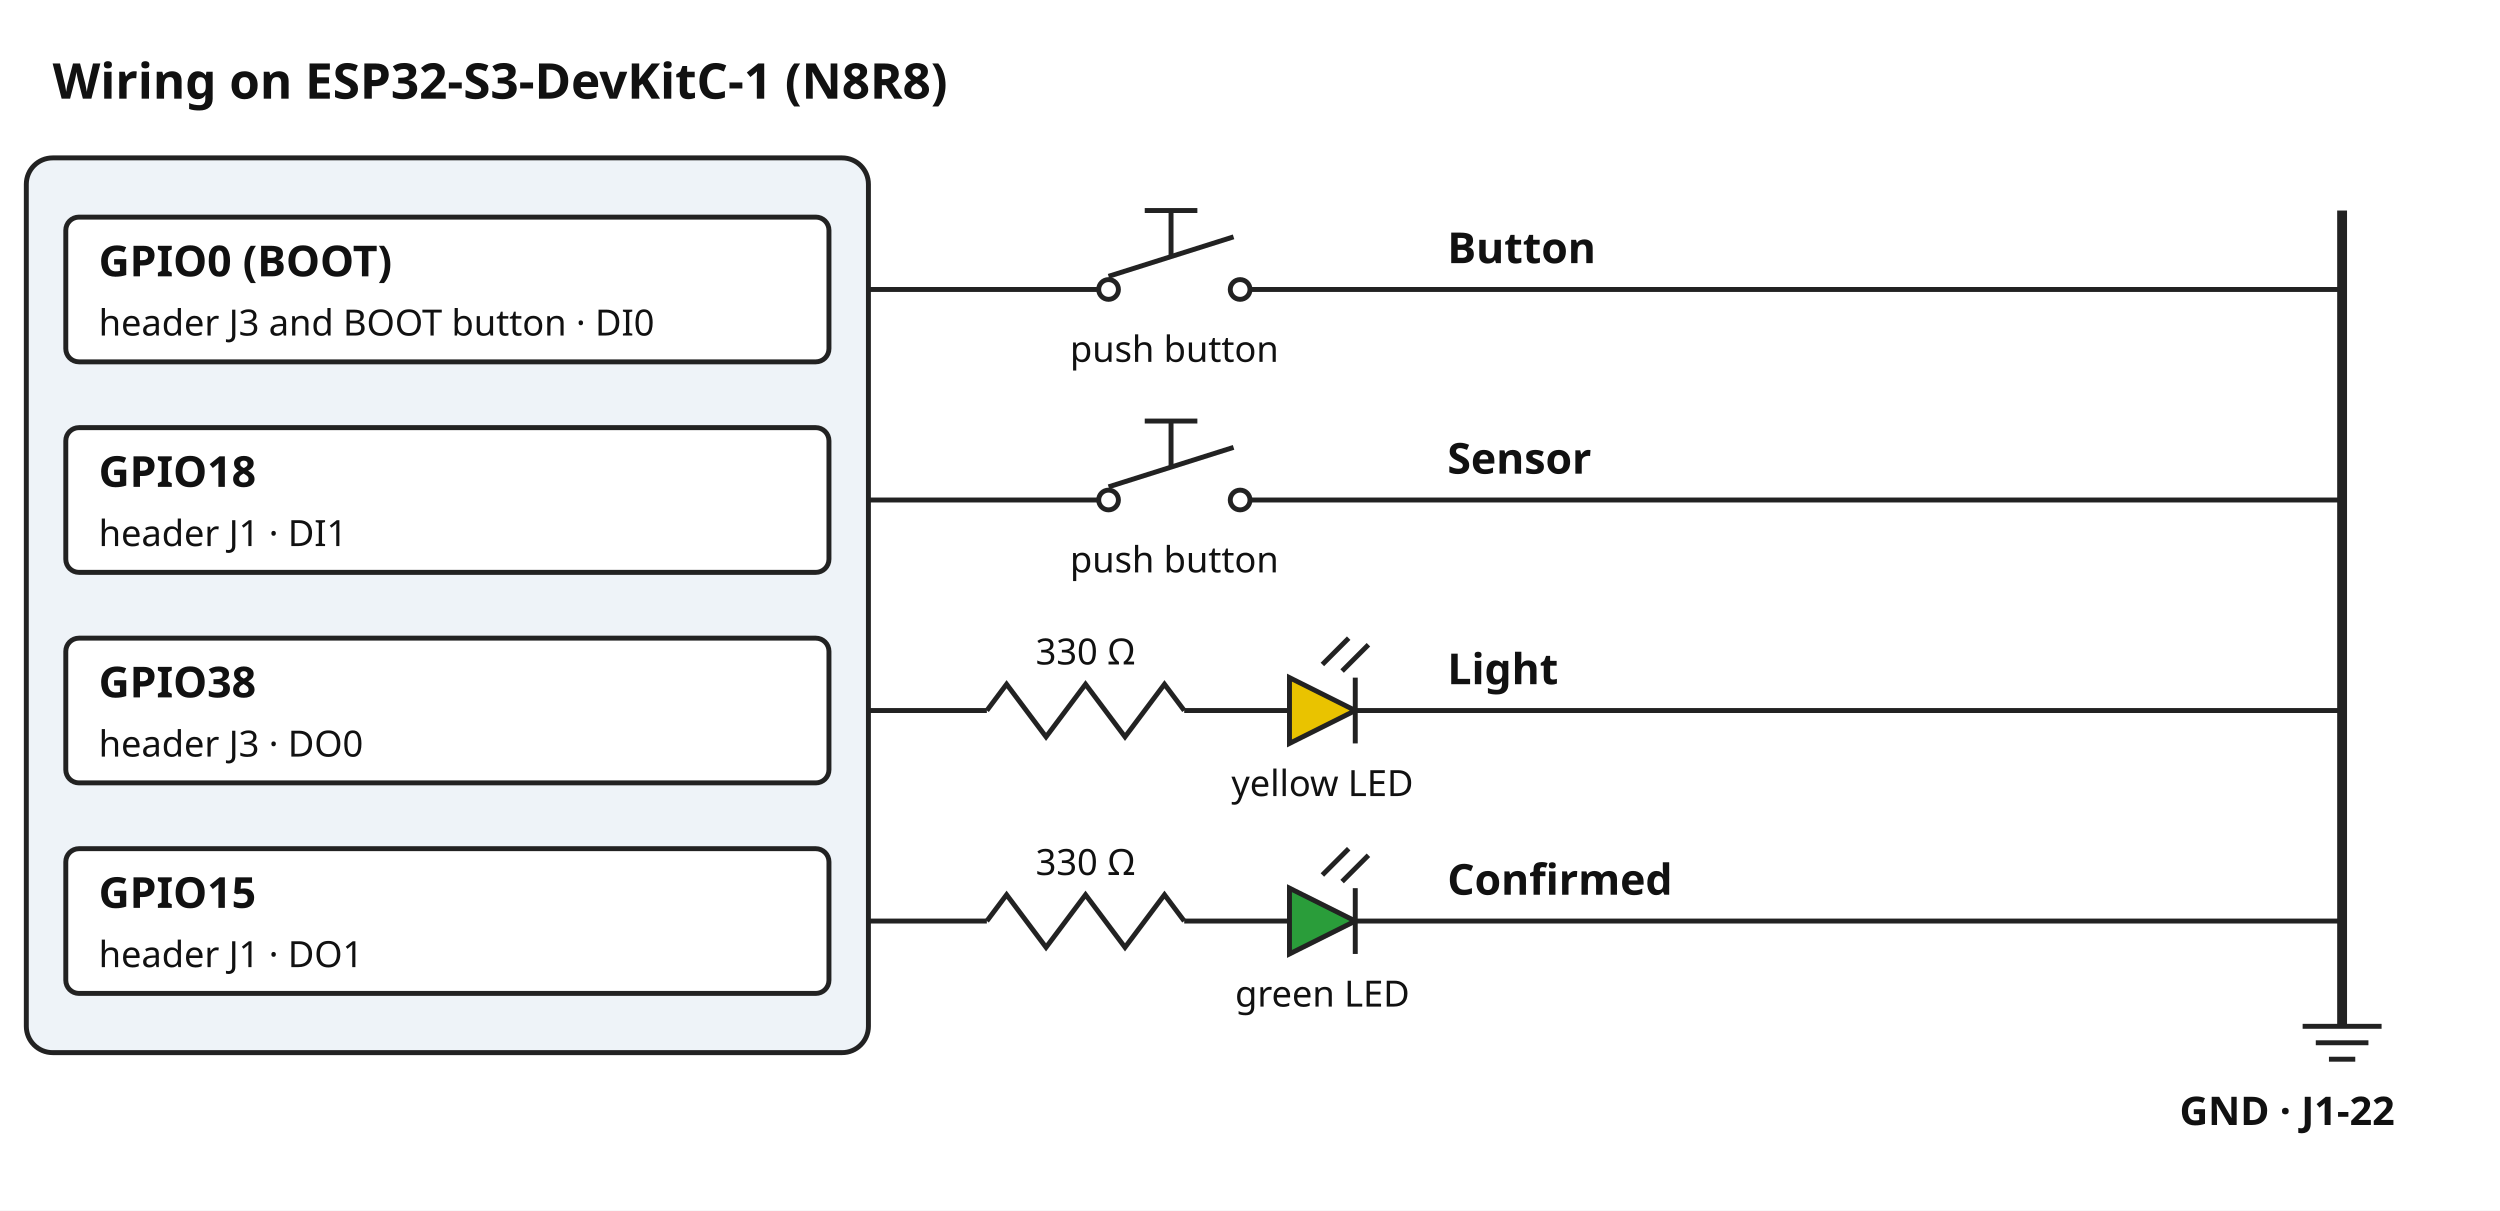
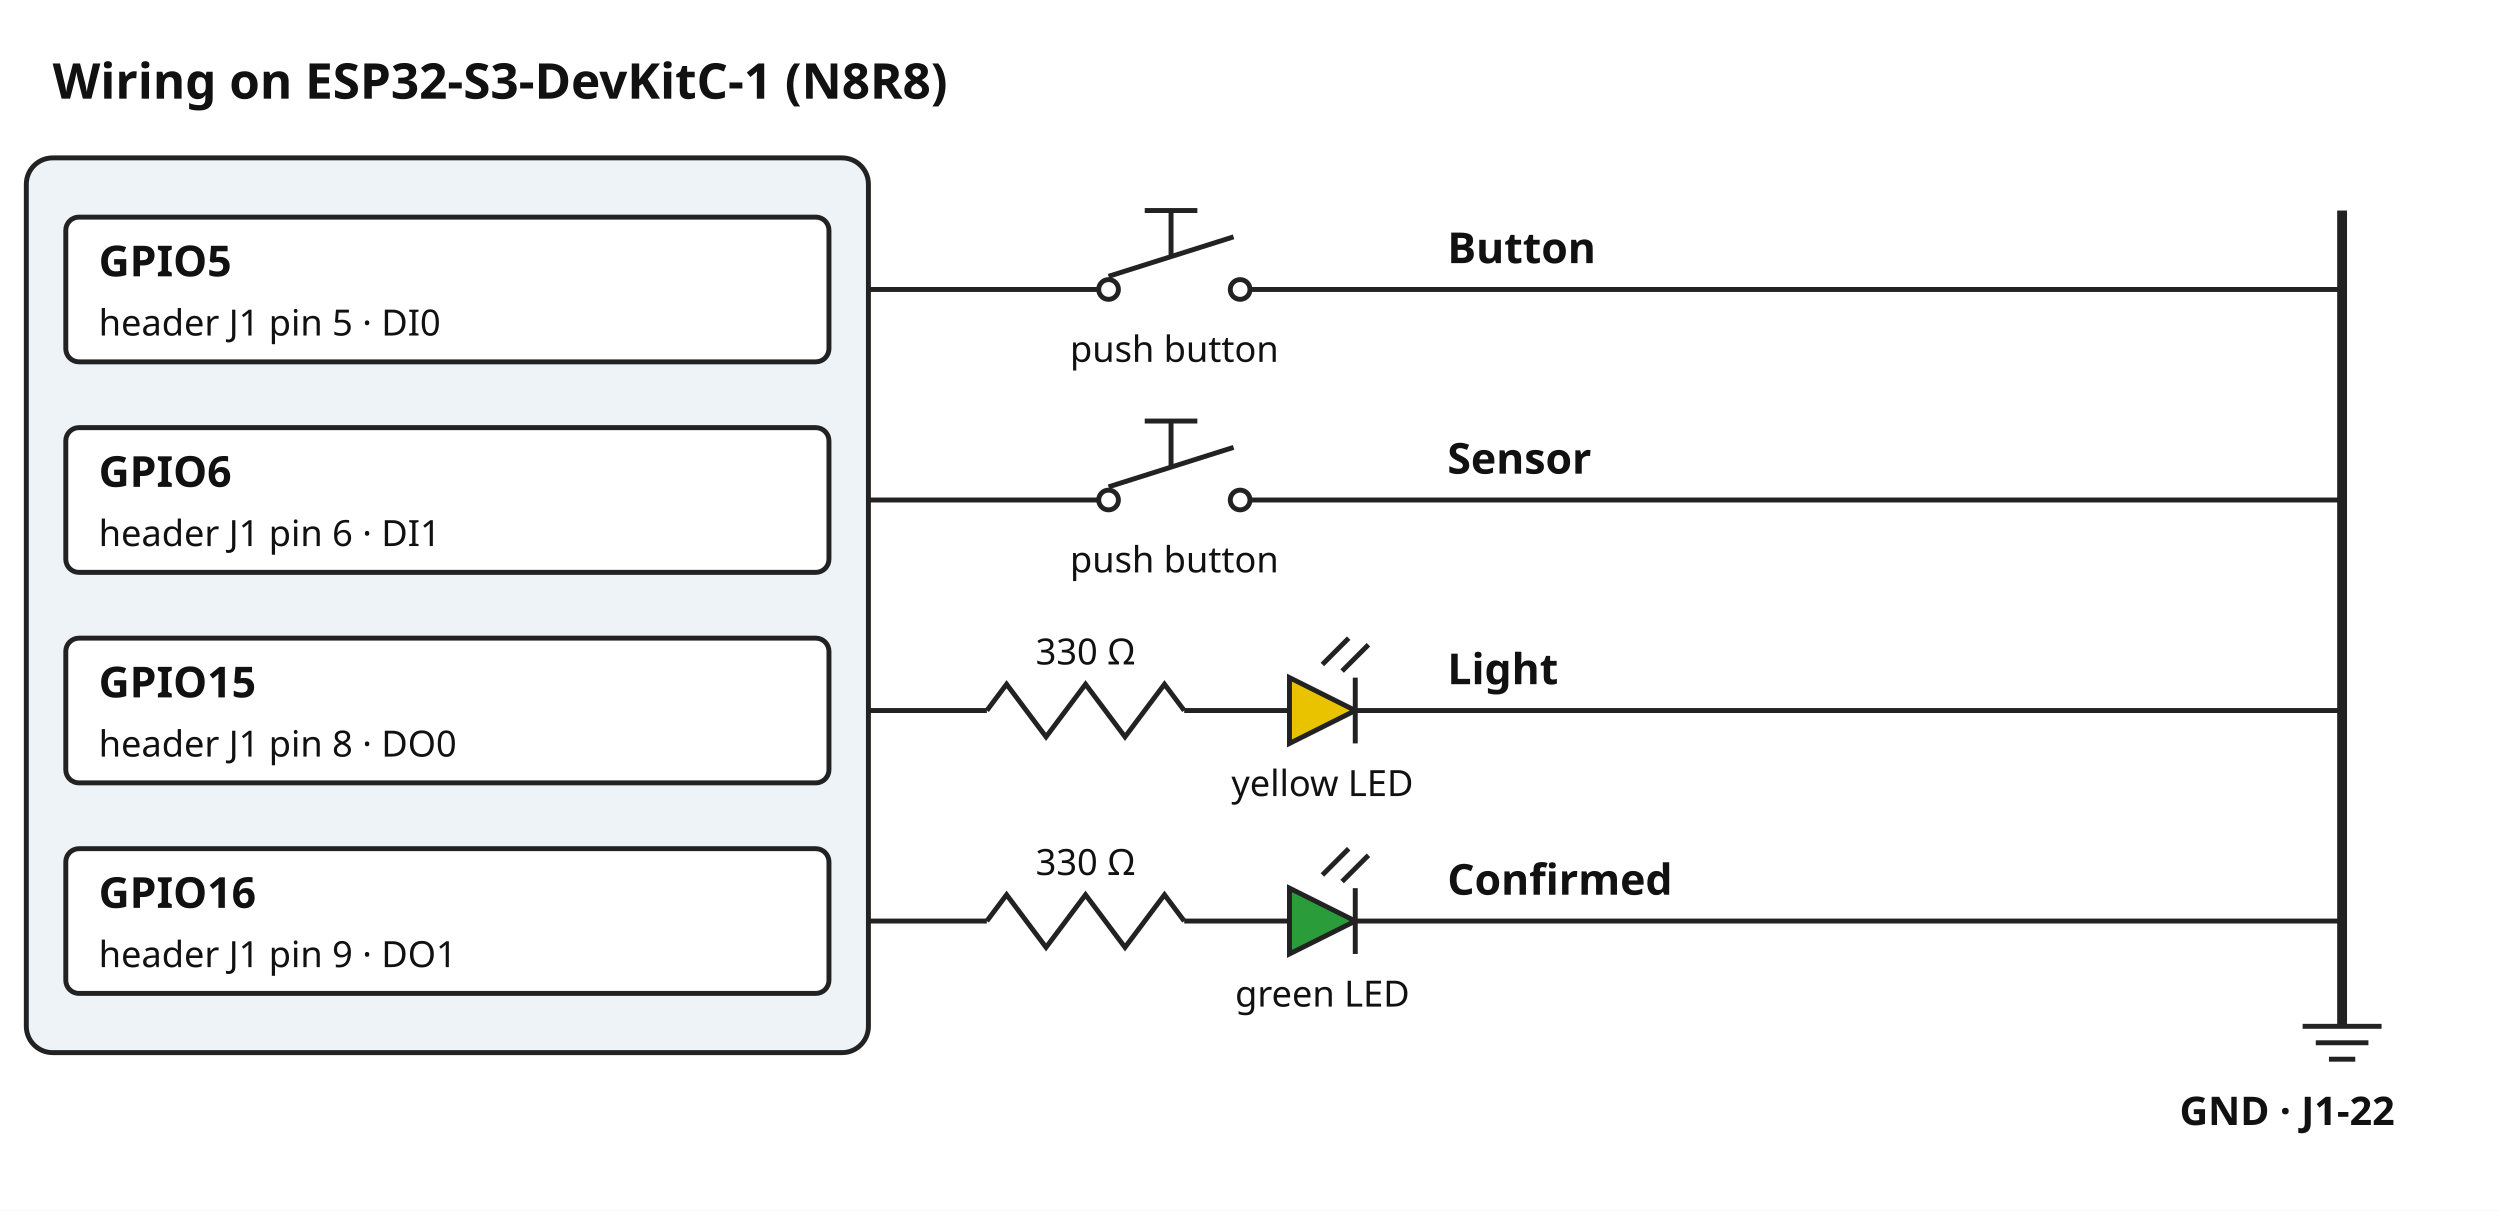
<svg xmlns="http://www.w3.org/2000/svg" viewBox="0 0 760 368" width="760" height="368" role="img" aria-labelledby="wiring-esp32-s3-devkitc-title wiring-esp32-s3-devkitc-desc" font-family="sans-serif" fill="#111111" stroke="#222222" stroke-width="1.5">
  <rect width="760" height="368" fill="#ffffff" stroke="none" />
  <text stroke="none" x="16" y="30" font-size="15" font-weight="bold">Wiring on ESP32-S3-DevKitC-1 (N8R8)</text>
  <rect x="8" y="48" width="256" height="272" rx="8" fill="#eef3f8" />
  <rect x="20" y="66" width="232" height="44" rx="4" fill="#ffffff" />
-   <text stroke="none" x="30" y="84" font-size="13" font-weight="bold">GPIO0 (BOOT)</text>
-   <text stroke="none" x="30" y="102" font-size="11">header J3 and BOOT button · DI0</text>
+   <text stroke="none" x="30" y="84" font-size="13" font-weight="bold">GPIO5</text>
+   <text stroke="none" x="30" y="102" font-size="11">header J1 pin 5 · DI0</text>
  <text stroke="none" x="440" y="80" font-size="13" font-weight="bold">Button</text>
  <polyline points="264,88 334,88" fill="none" />
  <circle cx="337" cy="88" r="3" fill="#ffffff" />
  <circle cx="377" cy="88" r="3" fill="#ffffff" />
  <polyline points="337,84 375,72" fill="none" />
  <polyline points="356,78 356,64" fill="none" />
  <polyline points="348,64 364,64" fill="none" />
  <text stroke="none" x="357" y="110" text-anchor="middle" font-size="11">push button</text>
  <polyline points="380,88 712,88" fill="none" />
  <rect x="20" y="130" width="232" height="44" rx="4" fill="#ffffff" />
-   <text stroke="none" x="30" y="148" font-size="13" font-weight="bold">GPIO18</text>
-   <text stroke="none" x="30" y="166" font-size="11">header J1 · DI1</text>
+   <text stroke="none" x="30" y="148" font-size="13" font-weight="bold">GPIO6</text>
+   <text stroke="none" x="30" y="166" font-size="11">header J1 pin 6 · DI1</text>
  <text stroke="none" x="440" y="144" font-size="13" font-weight="bold">Sensor</text>
  <polyline points="264,152 334,152" fill="none" />
  <circle cx="337" cy="152" r="3" fill="#ffffff" />
  <circle cx="377" cy="152" r="3" fill="#ffffff" />
  <polyline points="337,148 375,136" fill="none" />
  <polyline points="356,142 356,128" fill="none" />
  <polyline points="348,128 364,128" fill="none" />
  <text stroke="none" x="357" y="174" text-anchor="middle" font-size="11">push button</text>
  <polyline points="380,152 712,152" fill="none" />
  <rect x="20" y="194" width="232" height="44" rx="4" fill="#ffffff" />
-   <text stroke="none" x="30" y="212" font-size="13" font-weight="bold">GPIO38</text>
-   <text stroke="none" x="30" y="230" font-size="11">header J3 · DO0</text>
+   <text stroke="none" x="30" y="212" font-size="13" font-weight="bold">GPIO15</text>
+   <text stroke="none" x="30" y="230" font-size="11">header J1 pin 8 · DO0</text>
  <text stroke="none" x="440" y="208" font-size="13" font-weight="bold">Light</text>
  <polyline points="264,216 300,216" fill="none" />
  <polyline points="300,216 306,208 318,224 330,208 342,224 354,208 360,216" fill="none" />
  <text stroke="none" x="330" y="202" text-anchor="middle" font-size="11">330 Ω</text>
  <polyline points="360,216 392,216" fill="none" />
  <polygon points="392,206 392,226 412,216" fill="#e9c300" />
  <polyline points="412,206 412,226" fill="none" />
  <polyline points="402,202 410,194" fill="none" />
  <polyline points="408,204 416,196" fill="none" />
  <text stroke="none" x="402" y="242" text-anchor="middle" font-size="11">yellow LED</text>
  <polyline points="412,216 712,216" fill="none" />
  <rect x="20" y="258" width="232" height="44" rx="4" fill="#ffffff" />
-   <text stroke="none" x="30" y="276" font-size="13" font-weight="bold">GPIO15</text>
-   <text stroke="none" x="30" y="294" font-size="11">header J1 · DO1</text>
+   <text stroke="none" x="30" y="276" font-size="13" font-weight="bold">GPIO16</text>
+   <text stroke="none" x="30" y="294" font-size="11">header J1 pin 9 · DO1</text>
  <text stroke="none" x="440" y="272" font-size="13" font-weight="bold">Confirmed</text>
  <polyline points="264,280 300,280" fill="none" />
  <polyline points="300,280 306,272 318,288 330,272 342,288 354,272 360,280" fill="none" />
  <text stroke="none" x="330" y="266" text-anchor="middle" font-size="11">330 Ω</text>
  <polyline points="360,280 392,280" fill="none" />
  <polygon points="392,270 392,290 412,280" fill="#2a9d3a" />
  <polyline points="412,270 412,290" fill="none" />
  <polyline points="402,266 410,258" fill="none" />
  <polyline points="408,268 416,260" fill="none" />
  <text stroke="none" x="402" y="306" text-anchor="middle" font-size="11">green LED</text>
  <polyline points="412,280 712,280" fill="none" />
  <polyline points="712,64 712,312" fill="none" stroke-width="3" />
  <polyline points="700,312 724,312" fill="none" />
  <polyline points="704,317 720,317" fill="none" />
  <polyline points="708,322 716,322" fill="none" />
  <text stroke="none" x="728" y="342" text-anchor="end" font-size="12" font-weight="bold">GND · J1-22</text>
</svg>
